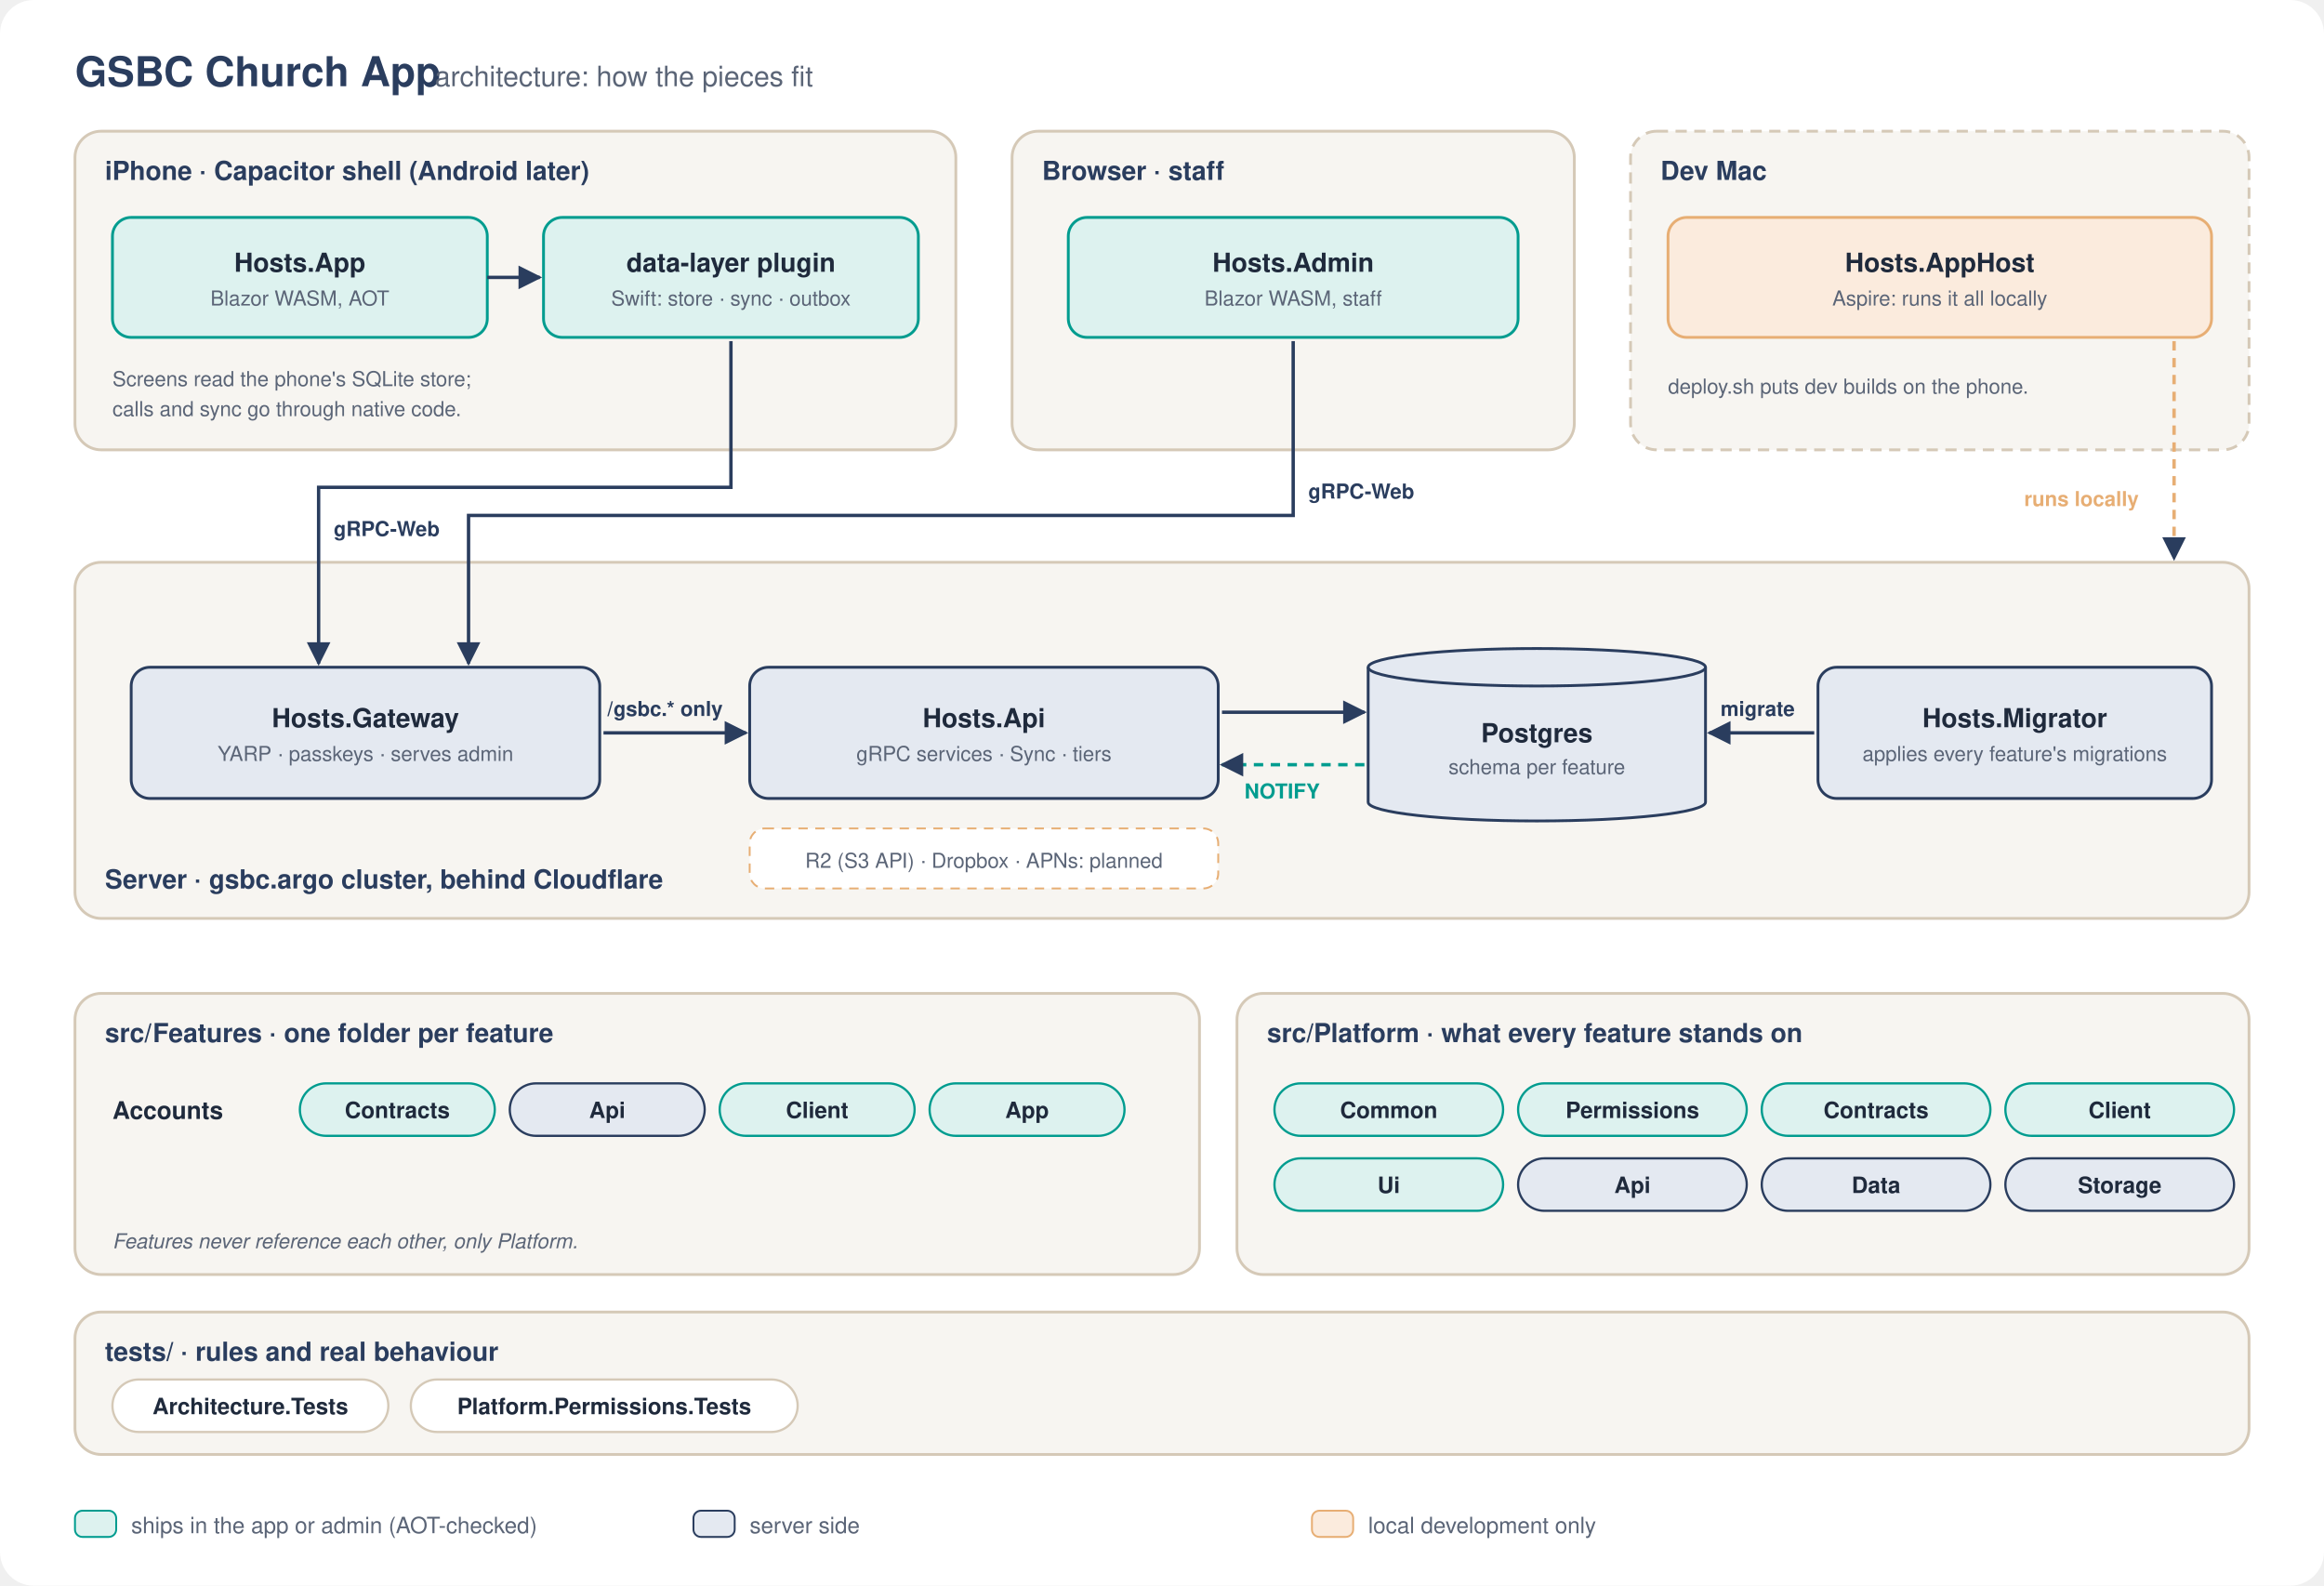
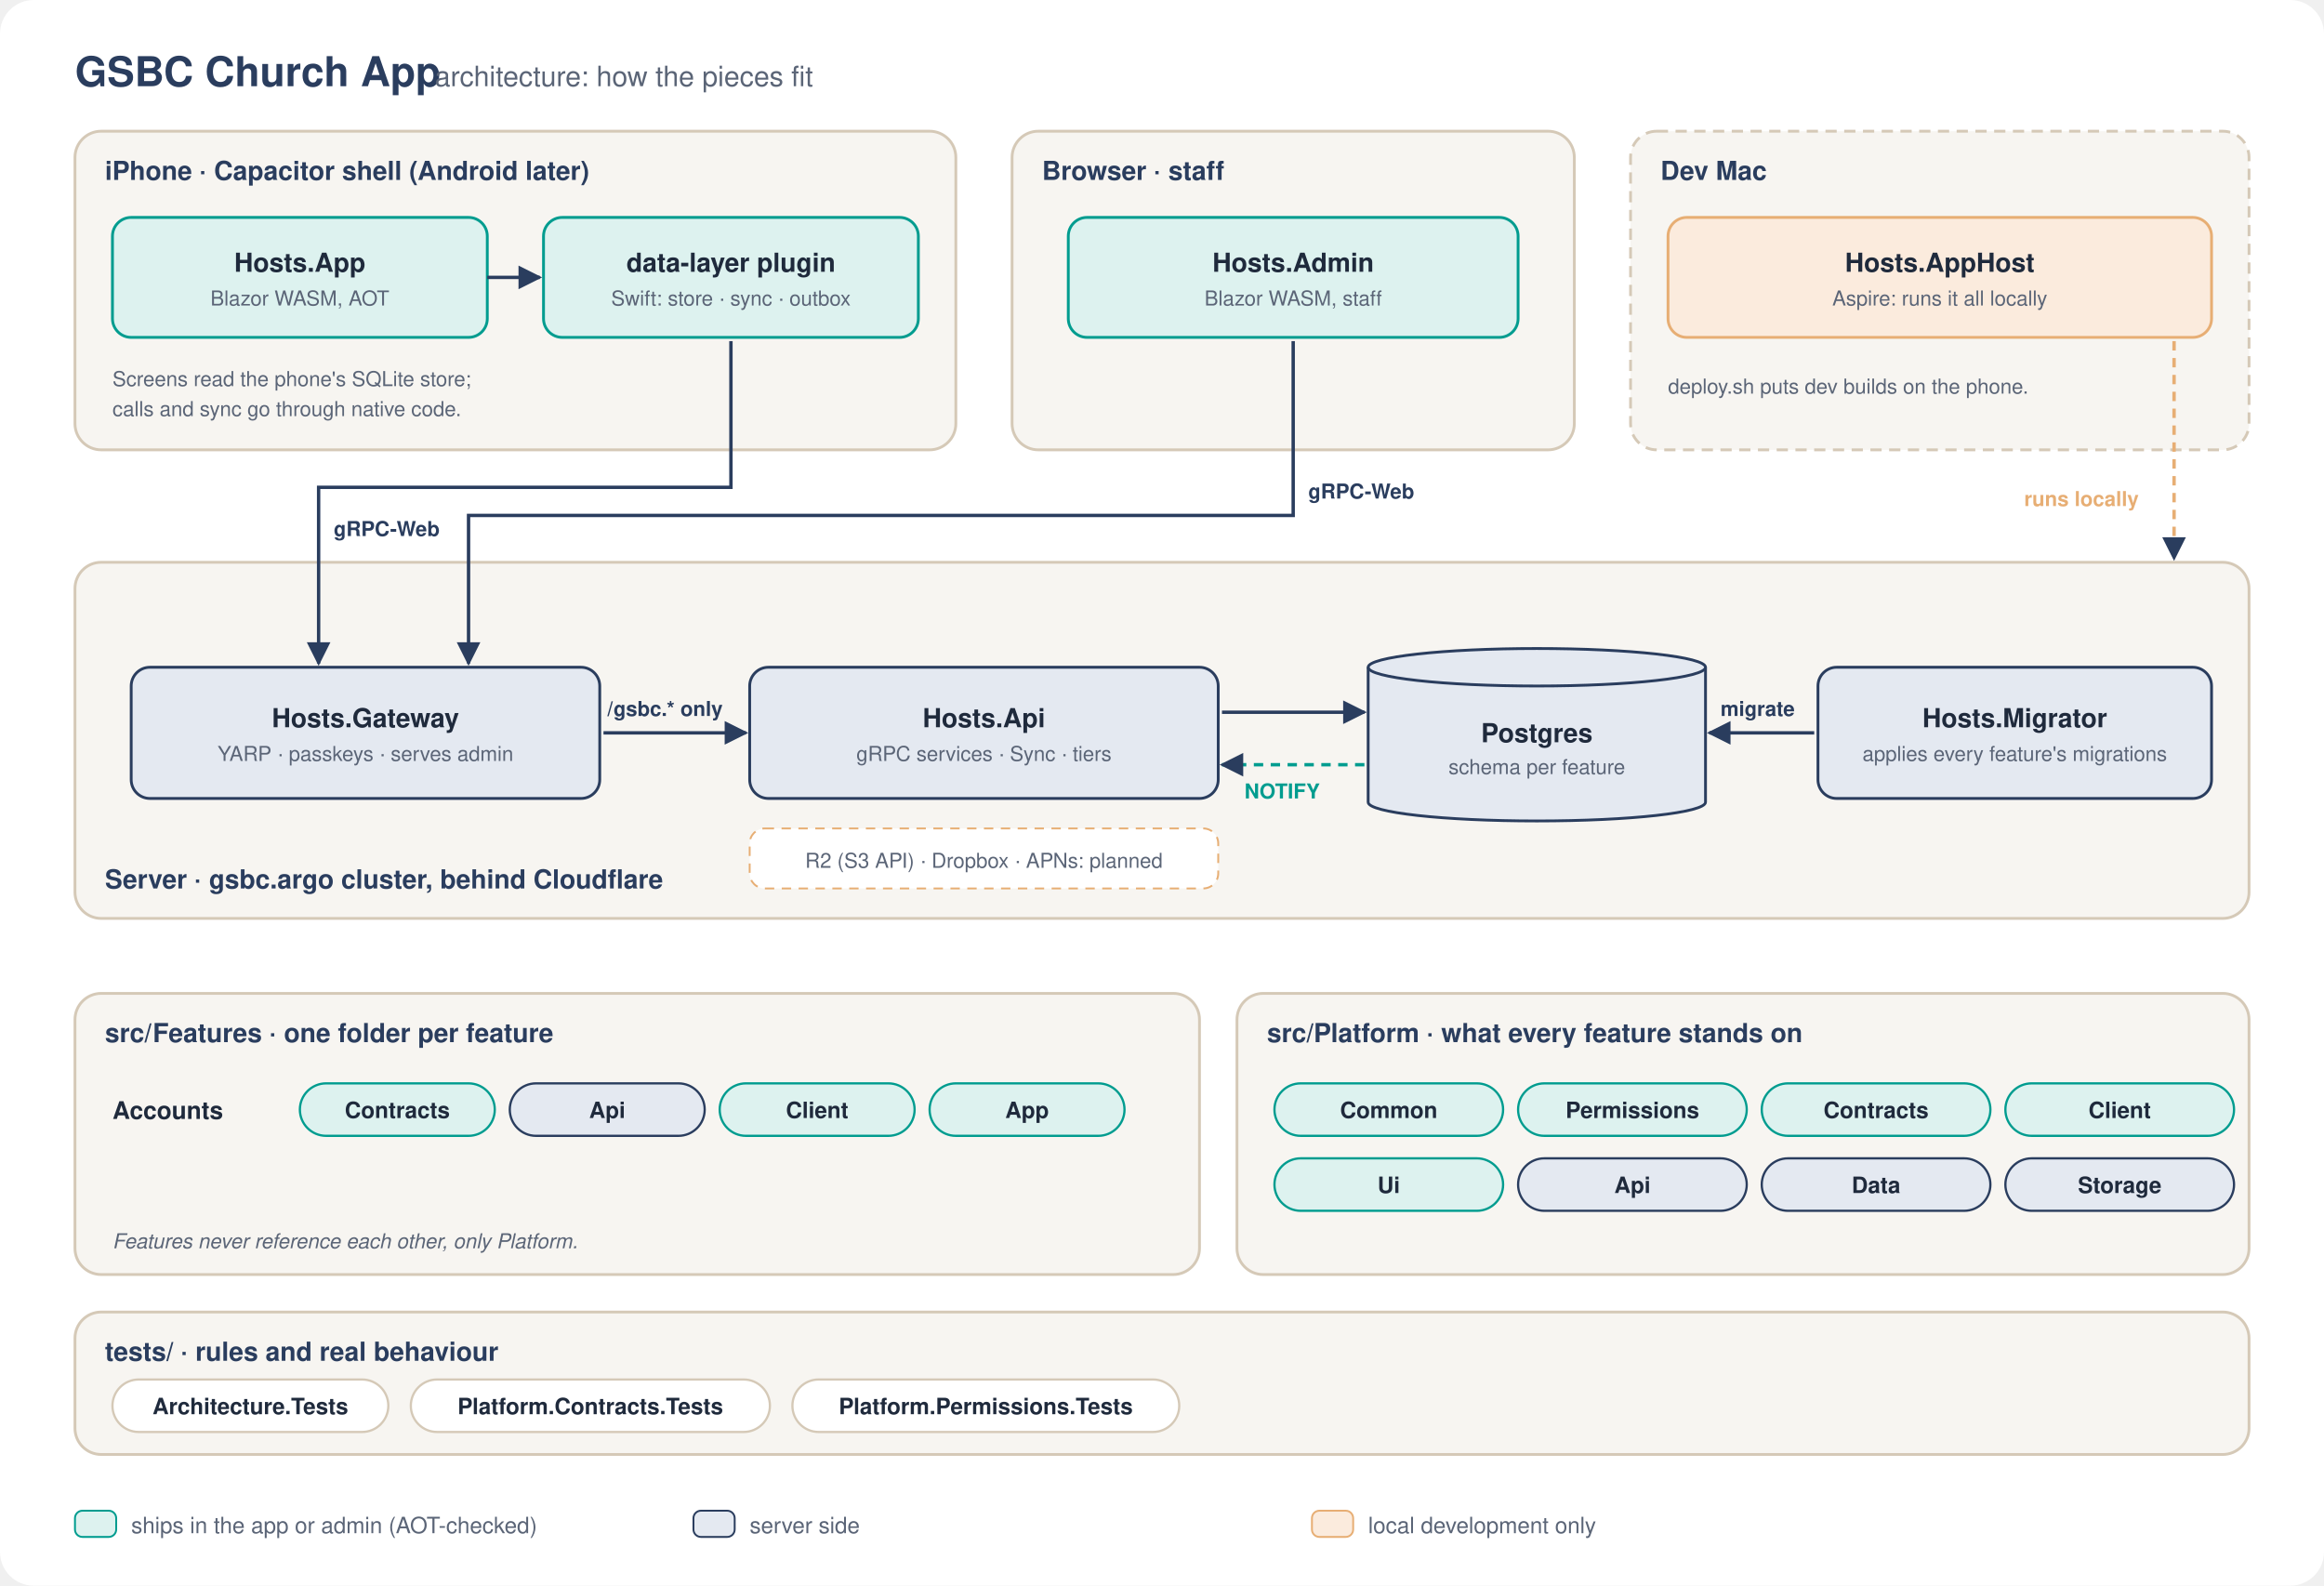
<svg xmlns="http://www.w3.org/2000/svg" viewBox="0 0 1240 846" width="1240" height="846" font-family="Montserrat, -apple-system, 'Segoe UI', Helvetica, Arial, sans-serif" role="img" aria-label="GSBC Church App architecture">
  <defs>
    <marker id="arrow" viewBox="0 0 10 10" refX="9" refY="5" markerWidth="7" markerHeight="7" orient="auto-start-reverse">
      <path d="M0,0 L10,5 L0,10 z" fill="#2A3D5E" />
    </marker>
  </defs>
  <rect width="1240" height="846" rx="18" fill="#FFFFFF" />
  <text x="40" y="46" font-size="22" font-weight="700" fill="#2A3D5E" text-anchor="start">GSBC Church App</text>
  <text x="232" y="46" font-size="15" font-weight="400" fill="#5B6577" text-anchor="start">architecture: how the pieces fit</text>
  <rect x="40" y="70" width="470" height="170" rx="14" fill="#F7F5F1" stroke="#D5C9B7" stroke-width="1.5" />
  <text x="56" y="96" font-size="14" font-weight="700" fill="#2A3D5E" text-anchor="start">iPhone · Capacitor shell (Android later)</text>
  <g data-project="GSBC.ChurchApp.Hosts.App">
    <rect x="60" y="116" width="200" height="64" rx="10" fill="#DDF2EF" stroke="#009C8F" stroke-width="1.5" />
    <text x="160.0" y="145.0" font-size="14" font-weight="700" fill="#1F2A3C" text-anchor="middle">Hosts.App</text>
    <text x="160.0" y="163.0" font-size="11" font-weight="400" fill="#5B6577" text-anchor="middle">Blazor WASM, AOT</text>
  </g>
  <g>
    <rect x="290" y="116" width="200" height="64" rx="10" fill="#DDF2EF" stroke="#009C8F" stroke-width="1.5" />
    <text x="390.0" y="145.0" font-size="14" font-weight="700" fill="#1F2A3C" text-anchor="middle">data-layer plugin</text>
    <text x="390.0" y="163.0" font-size="11" font-weight="400" fill="#5B6577" text-anchor="middle">Swift: store · sync · outbox</text>
  </g>
  <path d="M260,148 L288,148" fill="none" stroke="#2A3D5E" stroke-width="1.8" marker-end="url(#arrow)" />
  <text x="60" y="206" font-size="11" font-weight="400" fill="#5B6577" text-anchor="start">Screens read the phone's SQLite store;</text>
  <text x="60" y="222" font-size="11" font-weight="400" fill="#5B6577" text-anchor="start">calls and sync go through native code.</text>
  <rect x="540" y="70" width="300" height="170" rx="14" fill="#F7F5F1" stroke="#D5C9B7" stroke-width="1.5" />
  <text x="556" y="96" font-size="14" font-weight="700" fill="#2A3D5E" text-anchor="start">Browser · staff</text>
  <g data-project="GSBC.ChurchApp.Hosts.Admin">
    <rect x="570" y="116" width="240" height="64" rx="10" fill="#DDF2EF" stroke="#009C8F" stroke-width="1.5" />
    <text x="690.0" y="145.0" font-size="14" font-weight="700" fill="#1F2A3C" text-anchor="middle">Hosts.Admin</text>
    <text x="690.0" y="163.0" font-size="11" font-weight="400" fill="#5B6577" text-anchor="middle">Blazor WASM, staff</text>
  </g>
  <rect x="870" y="70" width="330" height="170" rx="14" fill="#F7F5F1" stroke="#D5C9B7" stroke-width="1.5" stroke-dasharray="6 4" />
  <text x="886" y="96" font-size="14" font-weight="700" fill="#2A3D5E" text-anchor="start">Dev Mac</text>
  <g data-project="GSBC.ChurchApp.Hosts.AppHost">
    <rect x="890" y="116" width="290" height="64" rx="10" fill="#FBEBDD" stroke="#E7AE74" stroke-width="1.5" />
    <text x="1035.0" y="145.0" font-size="14" font-weight="700" fill="#1F2A3C" text-anchor="middle">Hosts.AppHost</text>
    <text x="1035.0" y="163.0" font-size="11" font-weight="400" fill="#5B6577" text-anchor="middle">Aspire: runs it all locally</text>
  </g>
  <text x="890" y="210" font-size="11" font-weight="400" fill="#5B6577" text-anchor="start">deploy.sh puts dev builds on the phone.</text>
  <rect x="40" y="300" width="1160" height="190" rx="14" fill="#F7F5F1" stroke="#D5C9B7" stroke-width="1.5" />
  <text x="56" y="474" font-size="14" font-weight="700" fill="#2A3D5E" text-anchor="start">Server · gsbc.argo cluster, behind Cloudflare</text>
  <g data-project="GSBC.ChurchApp.Hosts.Gateway">
    <rect x="70" y="356" width="250" height="70" rx="10" fill="#E4E9F1" stroke="#2A3D5E" stroke-width="1.5" />
    <text x="195.0" y="388.0" font-size="14" font-weight="700" fill="#1F2A3C" text-anchor="middle">Hosts.Gateway</text>
    <text x="195.0" y="406.0" font-size="11" font-weight="400" fill="#5B6577" text-anchor="middle">YARP · passkeys · serves admin</text>
  </g>
  <g data-project="GSBC.ChurchApp.Hosts.Api">
    <rect x="400" y="356" width="250" height="70" rx="10" fill="#E4E9F1" stroke="#2A3D5E" stroke-width="1.5" />
    <text x="525.0" y="388.0" font-size="14" font-weight="700" fill="#1F2A3C" text-anchor="middle">Hosts.Api</text>
    <text x="525.0" y="406.0" font-size="11" font-weight="400" fill="#5B6577" text-anchor="middle">gRPC services · Sync · tiers</text>
  </g>
  <path d="M730,356 a90.0,10 0 0,1 180,0 v72 a90.0,10 0 0,1 -180,0 z" fill="#E4E9F1" stroke="#2A3D5E" stroke-width="1.5" />
  <path d="M730,356 a90.0,10 0 0,0 180,0" fill="none" stroke="#2A3D5E" stroke-width="1.5" />
  <text x="820.0" y="396.0" font-size="14" font-weight="700" fill="#1F2A3C" text-anchor="middle">Postgres</text>
  <text x="820.0" y="413.0" font-size="11" font-weight="400" fill="#5B6577" text-anchor="middle">schema per feature</text>
  <g data-project="GSBC.ChurchApp.Hosts.Migrator">
    <rect x="970" y="356" width="210" height="70" rx="10" fill="#E4E9F1" stroke="#2A3D5E" stroke-width="1.5" />
    <text x="1075.0" y="388.0" font-size="14" font-weight="700" fill="#1F2A3C" text-anchor="middle">Hosts.Migrator</text>
    <text x="1075.0" y="406.0" font-size="11" font-weight="400" fill="#5B6577" text-anchor="middle">applies every feature's migrations</text>
  </g>
  <rect x="400" y="442" width="250" height="32" rx="8" fill="#FFFFFF" stroke="#E7AE74" stroke-dasharray="5 4" />
  <text x="525" y="463" font-size="11" font-weight="400" fill="#5B6577" text-anchor="middle">R2 (S3 API) · Dropbox · APNs: planned</text>
  <path d="M390,182 L390,260 L170,260 L170,354" fill="none" stroke="#2A3D5E" stroke-width="1.8" marker-end="url(#arrow)" />
  <text x="178" y="286" font-size="11" font-weight="600" fill="#2A3D5E" text-anchor="start">gRPC-Web</text>
  <path d="M690,182 L690,275 L250,275 L250,354" fill="none" stroke="#2A3D5E" stroke-width="1.8" marker-end="url(#arrow)" />
  <text x="698" y="266" font-size="11" font-weight="600" fill="#2A3D5E" text-anchor="start">gRPC-Web</text>
  <path d="M322,391 L398,391" fill="none" stroke="#2A3D5E" stroke-width="1.8" marker-end="url(#arrow)" />
  <text x="324" y="382" font-size="11" font-weight="600" fill="#2A3D5E" text-anchor="start">/gsbc.* only</text>
  <path d="M652,380 L728,380" fill="none" stroke="#2A3D5E" stroke-width="1.8" marker-end="url(#arrow)" />
  <path d="M728,408 L652,408" fill="none" stroke="#009C8F" stroke-width="1.8" stroke-dasharray="5 4" marker-end="url(#arrow)" />
  <text x="664" y="426" font-size="11" font-weight="600" fill="#009C8F" text-anchor="start">NOTIFY</text>
  <path d="M968,391 L912,391" fill="none" stroke="#2A3D5E" stroke-width="1.8" marker-end="url(#arrow)" />
  <text x="918" y="382" font-size="11" font-weight="600" fill="#2A3D5E" text-anchor="start">migrate</text>
  <path d="M1160,182 L1160,298" fill="none" stroke="#E7AE74" stroke-width="1.8" stroke-dasharray="5 4" marker-end="url(#arrow)" />
  <text x="1080" y="270" font-size="11" font-weight="600" fill="#E7AE74" text-anchor="start">runs locally</text>
  <rect x="40" y="530" width="600" height="150" rx="14" fill="#F7F5F1" stroke="#D5C9B7" stroke-width="1.5" />
  <text x="56" y="556" font-size="14" font-weight="700" fill="#2A3D5E" text-anchor="start">src/Features · one folder per feature</text>
  <text x="60" y="597" font-size="13" font-weight="700" fill="#1F2A3C" text-anchor="start">Accounts</text>
  <g data-project="GSBC.ChurchApp.Features.Accounts.Contracts">
    <rect x="160" y="578" width="104" height="28" rx="14" fill="#DDF2EF" stroke="#009C8F" stroke-width="1.2" />
    <text x="212.0" y="596.5" font-size="12" font-weight="600" fill="#1F2A3C" text-anchor="middle">Contracts</text>
  </g>
  <g data-project="GSBC.ChurchApp.Features.Accounts.Api">
    <rect x="272" y="578" width="104" height="28" rx="14" fill="#E4E9F1" stroke="#2A3D5E" stroke-width="1.2" />
    <text x="324.0" y="596.5" font-size="12" font-weight="600" fill="#1F2A3C" text-anchor="middle">Api</text>
  </g>
  <g data-project="GSBC.ChurchApp.Features.Accounts.Client">
    <rect x="384" y="578" width="104" height="28" rx="14" fill="#DDF2EF" stroke="#009C8F" stroke-width="1.2" />
    <text x="436.0" y="596.5" font-size="12" font-weight="600" fill="#1F2A3C" text-anchor="middle">Client</text>
  </g>
  <g data-project="GSBC.ChurchApp.Features.Accounts.App">
    <rect x="496" y="578" width="104" height="28" rx="14" fill="#DDF2EF" stroke="#009C8F" stroke-width="1.2" />
    <text x="548.0" y="596.5" font-size="12" font-weight="600" fill="#1F2A3C" text-anchor="middle">App</text>
  </g>
  <text x="60" y="666" font-size="11" font-weight="400" fill="#5B6577" text-anchor="start" font-style="italic">Features never reference each other, only Platform.</text>
  <rect x="660" y="530" width="540" height="150" rx="14" fill="#F7F5F1" stroke="#D5C9B7" stroke-width="1.5" />
  <text x="676" y="556" font-size="14" font-weight="700" fill="#2A3D5E" text-anchor="start">src/Platform · what every feature stands on</text>
  <g data-project="GSBC.ChurchApp.Platform.Common">
    <rect x="680" y="578" width="122" height="28" rx="14" fill="#DDF2EF" stroke="#009C8F" stroke-width="1.2" />
    <text x="741.0" y="596.5" font-size="12" font-weight="600" fill="#1F2A3C" text-anchor="middle">Common</text>
  </g>
  <g data-project="GSBC.ChurchApp.Platform.Permissions">
    <rect x="810" y="578" width="122" height="28" rx="14" fill="#DDF2EF" stroke="#009C8F" stroke-width="1.2" />
    <text x="871.0" y="596.5" font-size="12" font-weight="600" fill="#1F2A3C" text-anchor="middle">Permissions</text>
  </g>
  <g data-project="GSBC.ChurchApp.Platform.Contracts">
    <rect x="940" y="578" width="122" height="28" rx="14" fill="#DDF2EF" stroke="#009C8F" stroke-width="1.2" />
    <text x="1001.0" y="596.5" font-size="12" font-weight="600" fill="#1F2A3C" text-anchor="middle">Contracts</text>
  </g>
  <g data-project="GSBC.ChurchApp.Platform.Client">
    <rect x="1070" y="578" width="122" height="28" rx="14" fill="#DDF2EF" stroke="#009C8F" stroke-width="1.2" />
    <text x="1131.0" y="596.5" font-size="12" font-weight="600" fill="#1F2A3C" text-anchor="middle">Client</text>
  </g>
  <g data-project="GSBC.ChurchApp.Platform.Ui">
    <rect x="680" y="618" width="122" height="28" rx="14" fill="#DDF2EF" stroke="#009C8F" stroke-width="1.2" />
    <text x="741.0" y="636.5" font-size="12" font-weight="600" fill="#1F2A3C" text-anchor="middle">Ui</text>
  </g>
  <g data-project="GSBC.ChurchApp.Platform.Api">
    <rect x="810" y="618" width="122" height="28" rx="14" fill="#E4E9F1" stroke="#2A3D5E" stroke-width="1.2" />
    <text x="871.0" y="636.5" font-size="12" font-weight="600" fill="#1F2A3C" text-anchor="middle">Api</text>
  </g>
  <g data-project="GSBC.ChurchApp.Platform.Data">
    <rect x="940" y="618" width="122" height="28" rx="14" fill="#E4E9F1" stroke="#2A3D5E" stroke-width="1.2" />
    <text x="1001.0" y="636.5" font-size="12" font-weight="600" fill="#1F2A3C" text-anchor="middle">Data</text>
  </g>
  <g data-project="GSBC.ChurchApp.Platform.Storage">
    <rect x="1070" y="618" width="122" height="28" rx="14" fill="#E4E9F1" stroke="#2A3D5E" stroke-width="1.2" />
    <text x="1131.0" y="636.5" font-size="12" font-weight="600" fill="#1F2A3C" text-anchor="middle">Storage</text>
  </g>
  <rect x="40" y="700" width="1160" height="76" rx="14" fill="#F7F5F1" stroke="#D5C9B7" stroke-width="1.5" />
  <text x="56" y="726" font-size="14" font-weight="700" fill="#2A3D5E" text-anchor="start">tests/ · rules and real behaviour</text>
  <g data-project="GSBC.ChurchApp.Architecture.Tests">
    <rect x="60" y="736" width="147.2" height="28" rx="14" fill="#FFFFFF" stroke="#D5C9B7" stroke-width="1.2" />
    <text x="133.6" y="754.5" font-size="12" font-weight="600" fill="#1F2A3C" text-anchor="middle">Architecture.Tests</text>
  </g>
+   <g data-project="GSBC.ChurchApp.Platform.Contracts.Tests">
+     <rect x="219.2" y="736" width="191.6" height="28" rx="14" fill="#FFFFFF" stroke="#D5C9B7" stroke-width="1.2" />
+     <text x="315.0" y="754.5" font-size="12" font-weight="600" fill="#1F2A3C" text-anchor="middle">Platform.Contracts.Tests</text>
+   </g>
  <g data-project="GSBC.ChurchApp.Platform.Permissions.Tests">
-     <rect x="219.2" y="736" width="206.4" height="28" rx="14" fill="#FFFFFF" stroke="#D5C9B7" stroke-width="1.2" />
-     <text x="322.4" y="754.5" font-size="12" font-weight="600" fill="#1F2A3C" text-anchor="middle">Platform.Permissions.Tests</text>
+     <rect x="422.8" y="736" width="206.4" height="28" rx="14" fill="#FFFFFF" stroke="#D5C9B7" stroke-width="1.2" />
+     <text x="526" y="754.5" font-size="12" font-weight="600" fill="#1F2A3C" text-anchor="middle">Platform.Permissions.Tests</text>
  </g>
  <rect x="40" y="806" width="22" height="14" rx="4" fill="#DDF2EF" stroke="#009C8F" />
  <text x="70" y="818" font-size="12" font-weight="400" fill="#5B6577" text-anchor="start">ships in the app or admin (AOT-checked)</text>
  <rect x="370" y="806" width="22" height="14" rx="4" fill="#E4E9F1" stroke="#2A3D5E" />
  <text x="400" y="818" font-size="12" font-weight="400" fill="#5B6577" text-anchor="start">server side</text>
  <rect x="700" y="806" width="22" height="14" rx="4" fill="#FBEBDD" stroke="#E7AE74" />
  <text x="730" y="818" font-size="12" font-weight="400" fill="#5B6577" text-anchor="start">local development only</text>
</svg>
